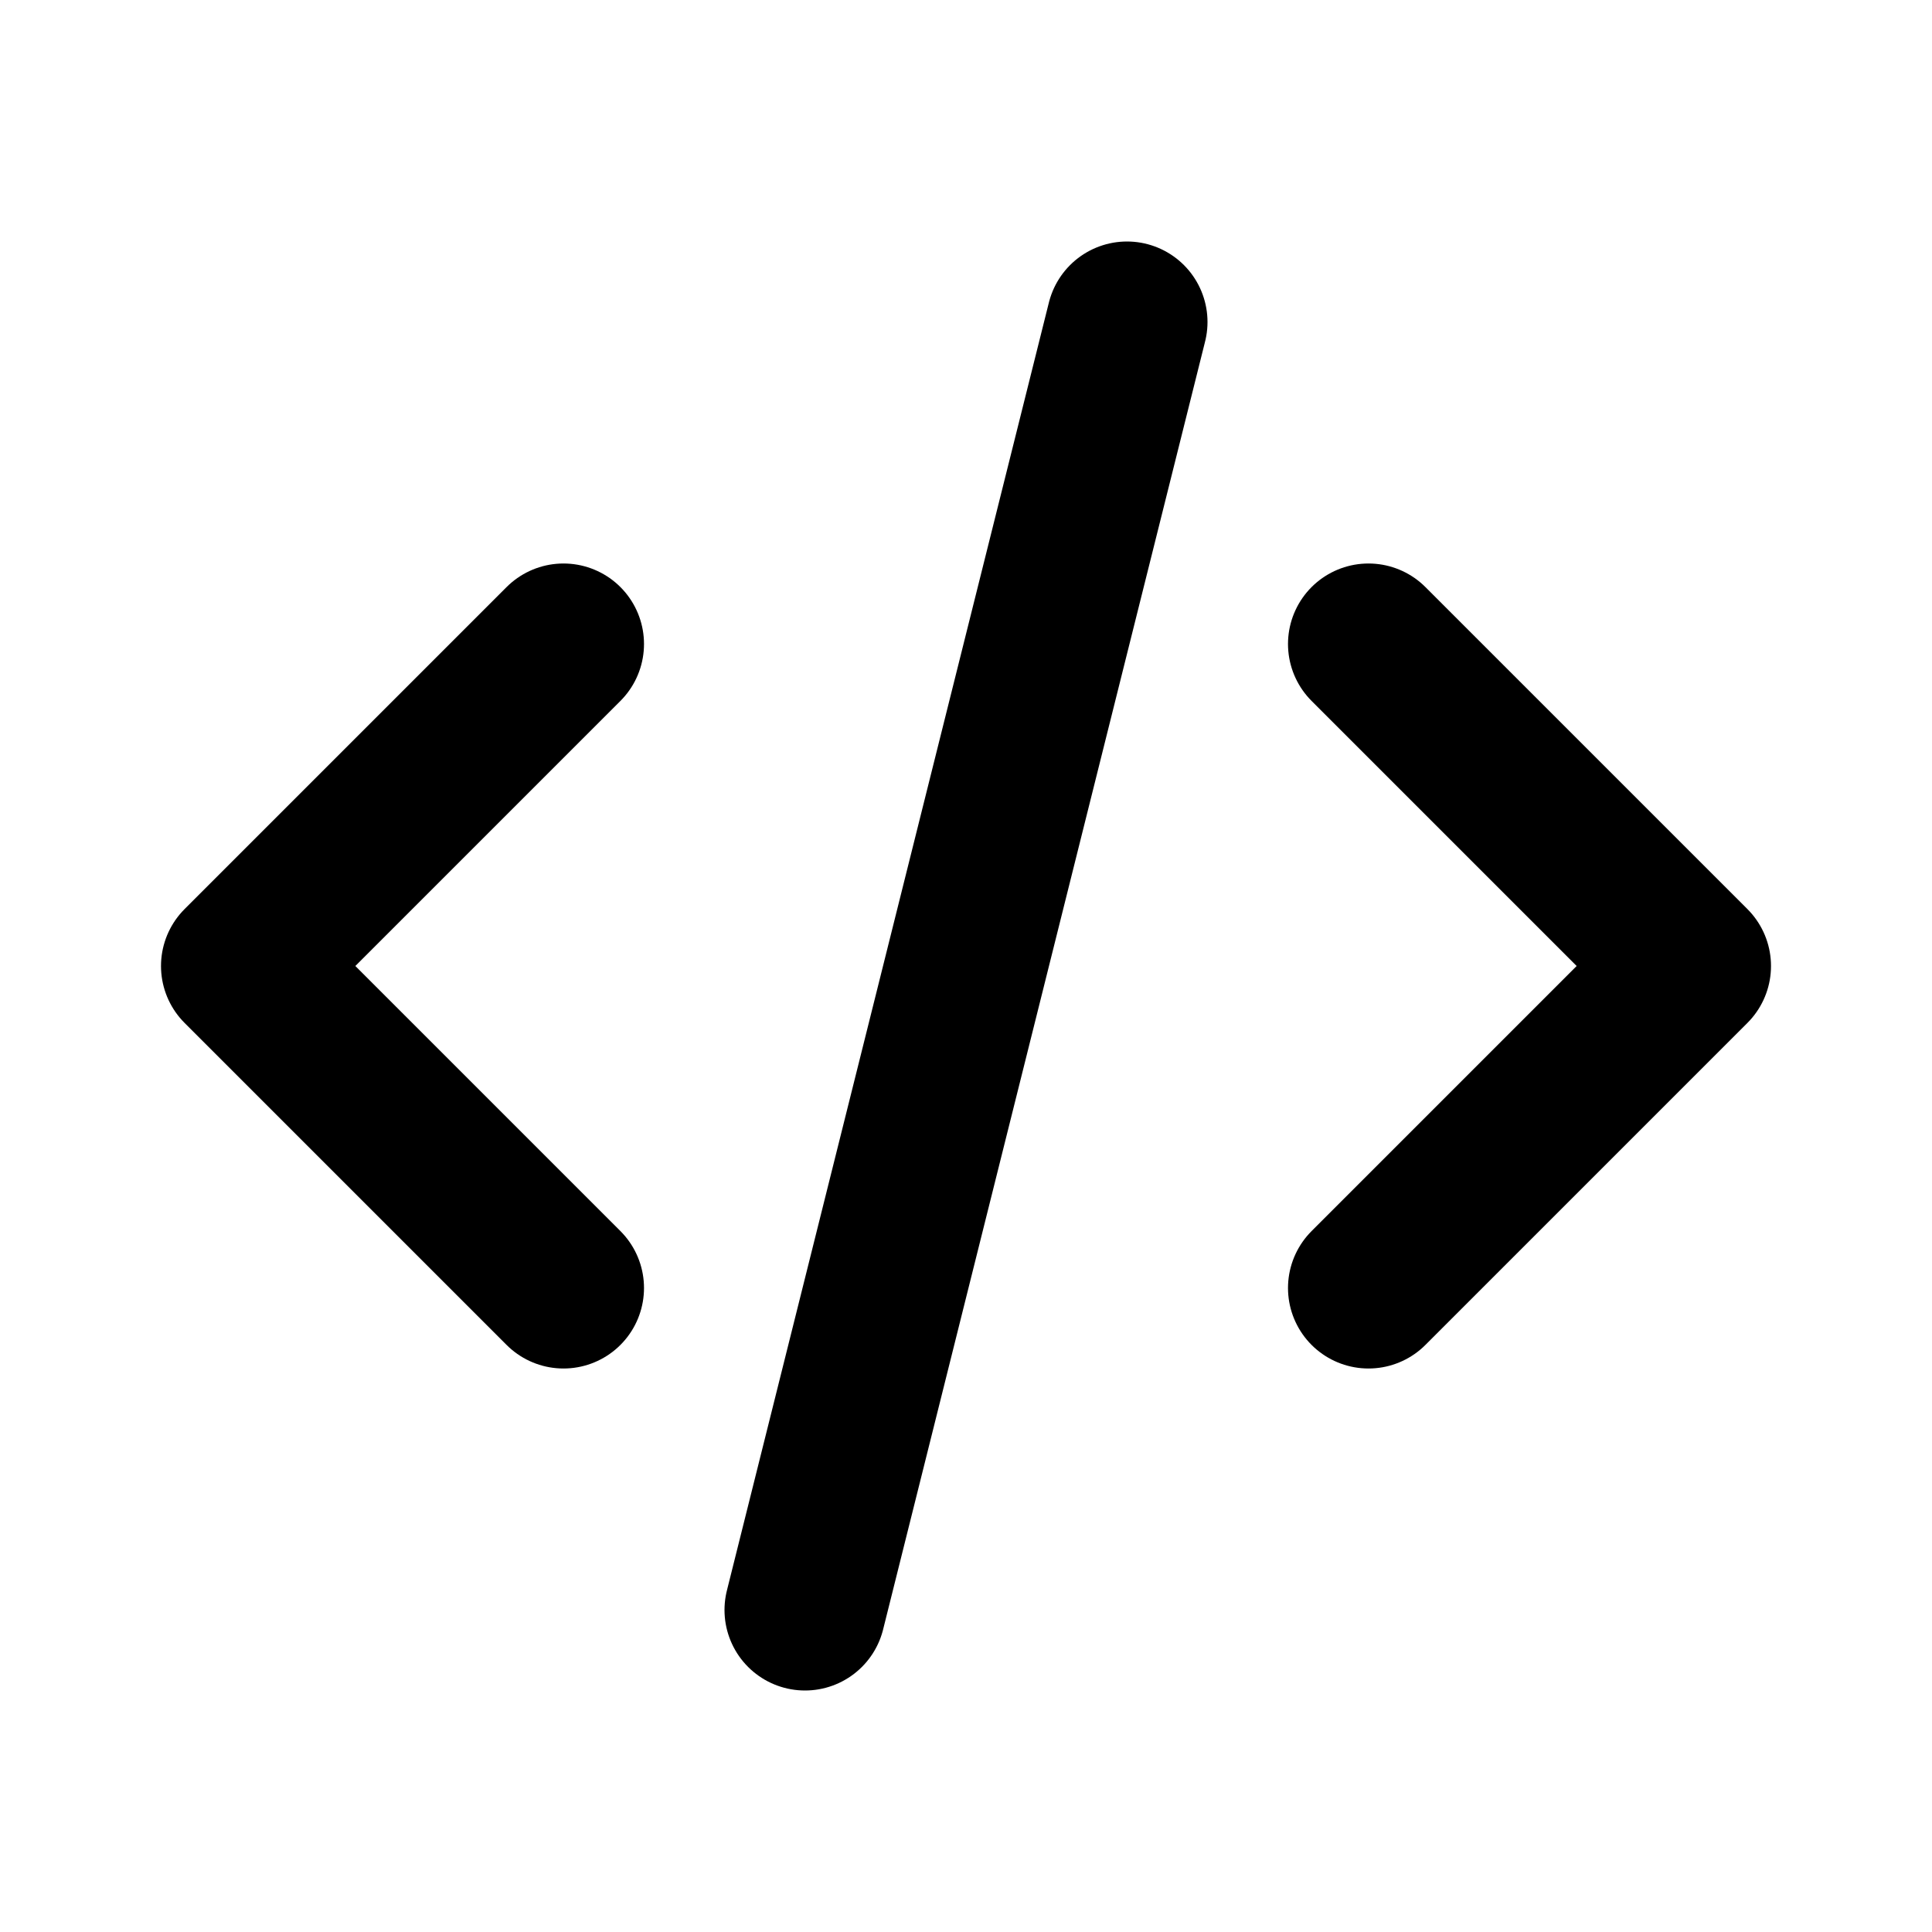
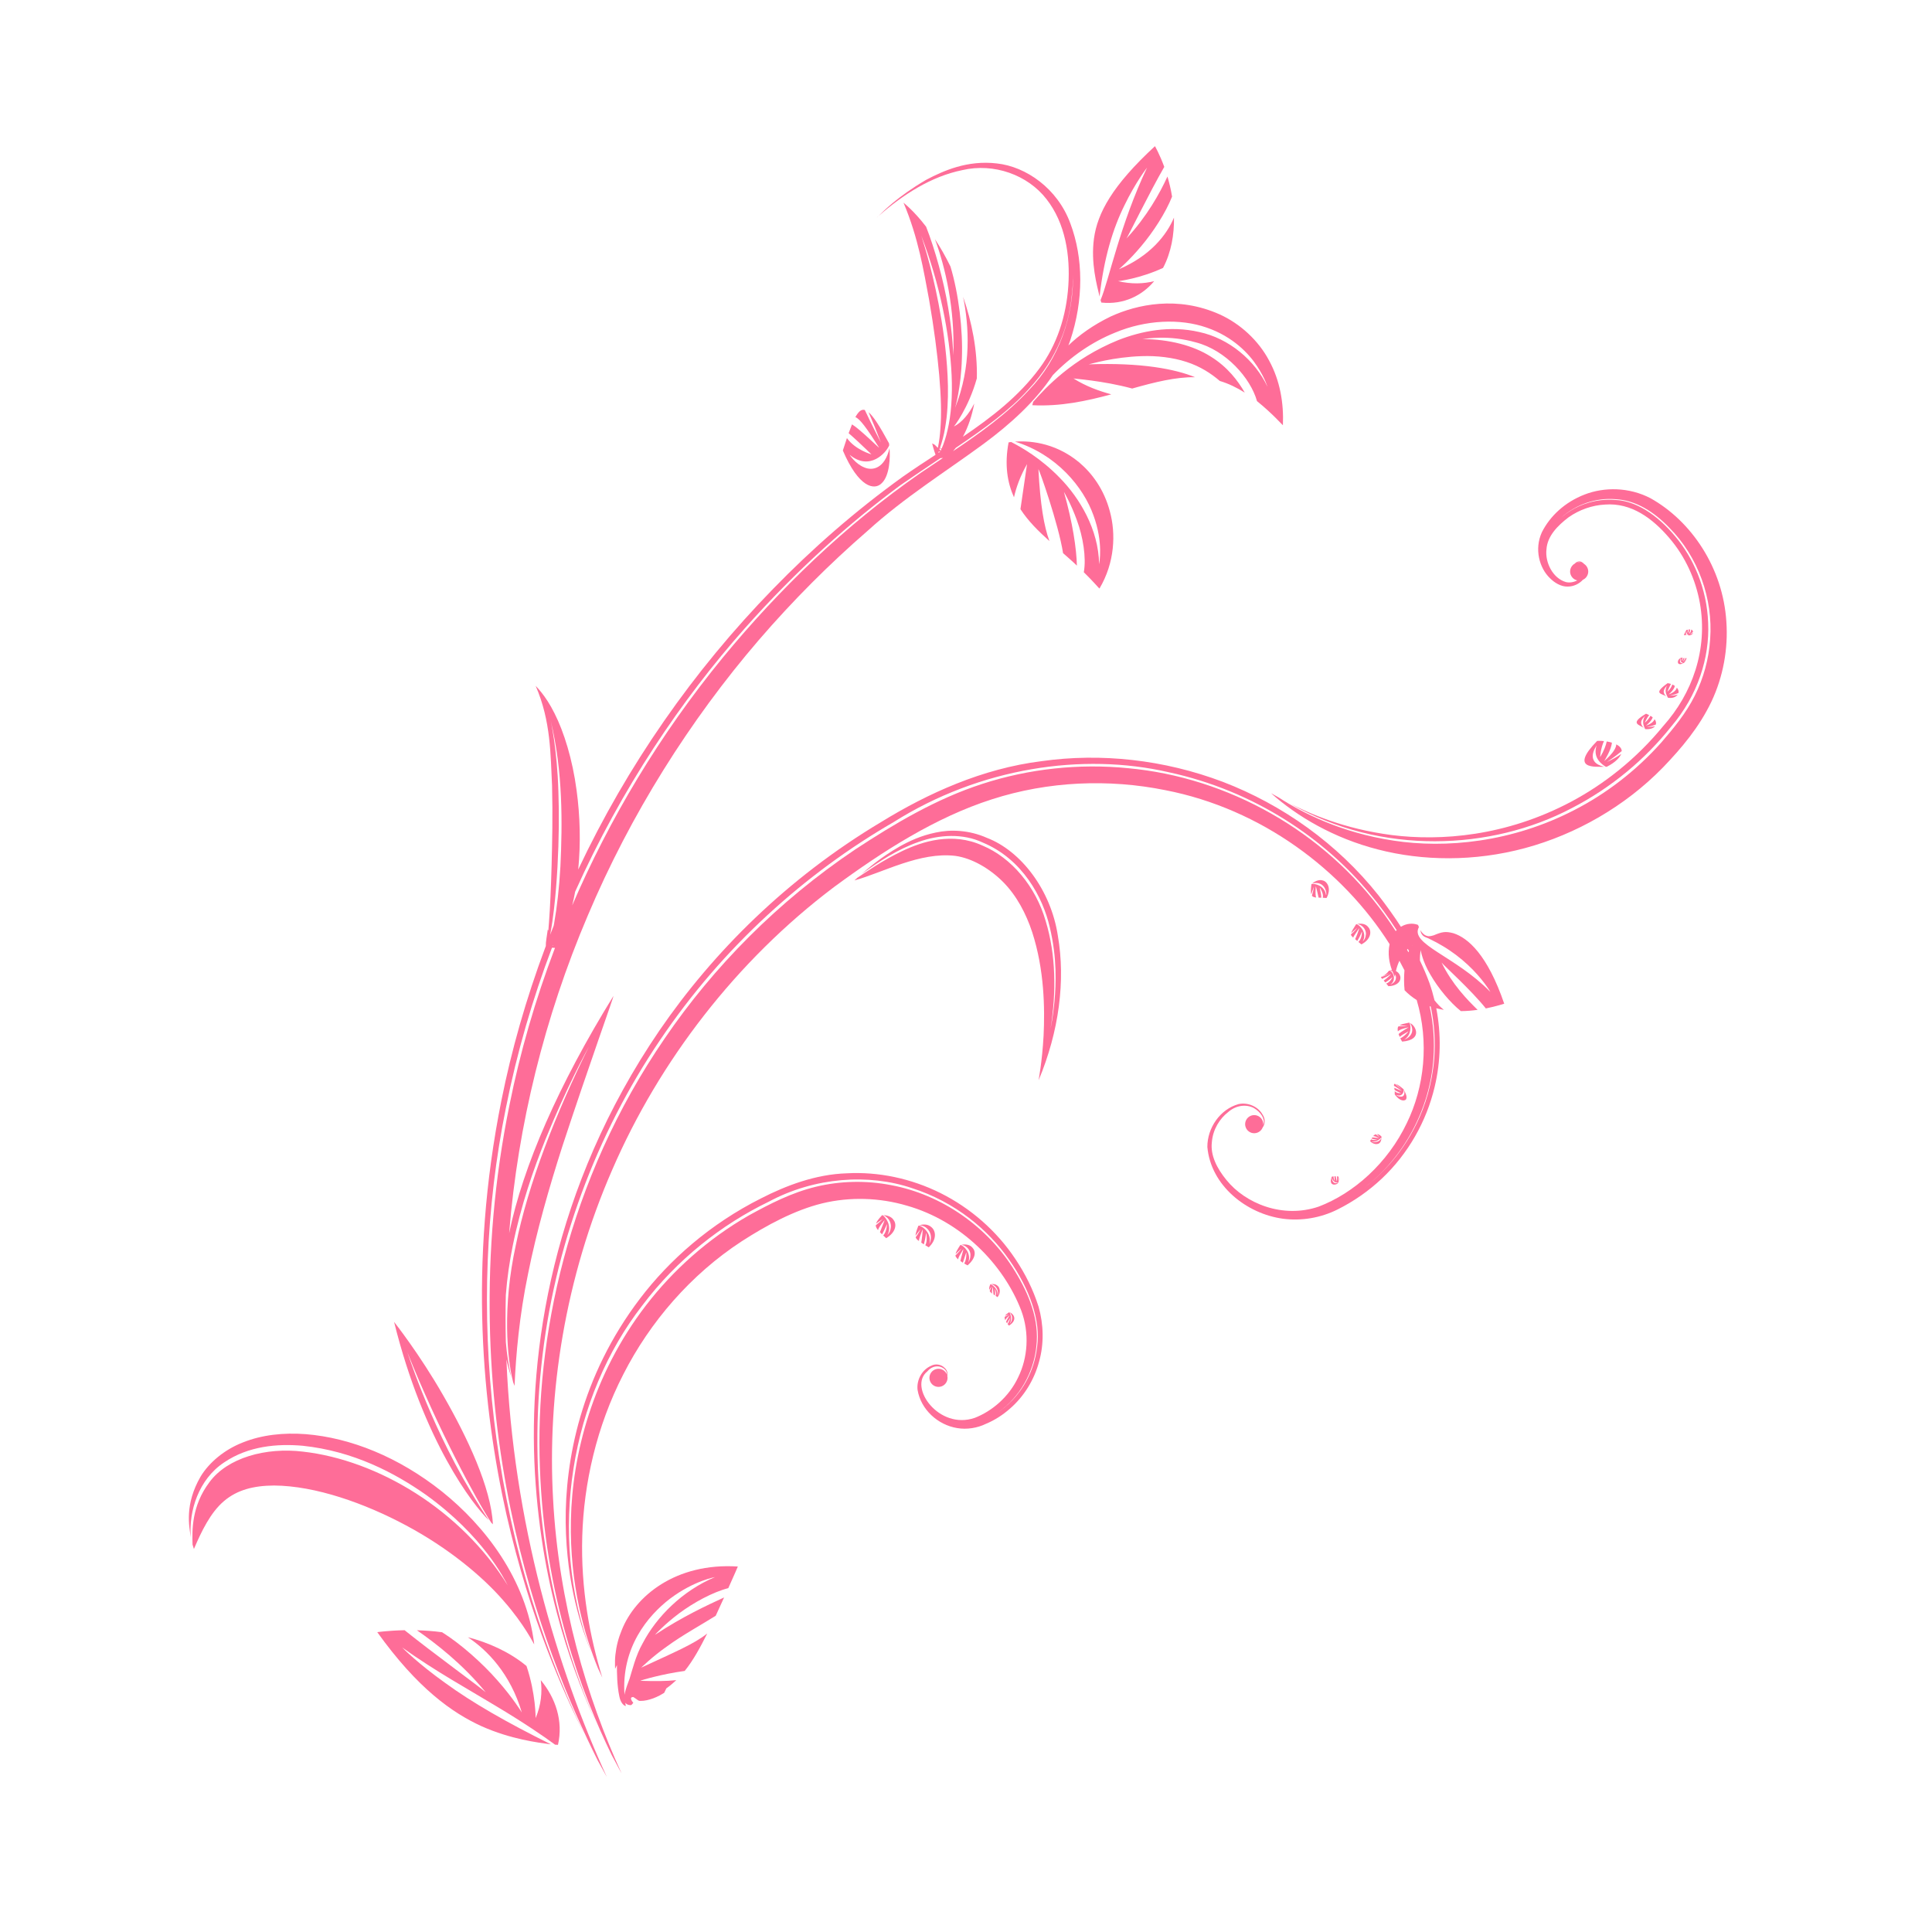
- <svg xmlns="http://www.w3.org/2000/svg" width="24" height="24" viewBox="0 0 24 24" stroke-width="2" stroke="currentColor" fill="none" stroke-linecap="round" stroke-linejoin="round">
-   <path stroke="none" d="M0 0h24v24H0z" fill="none" />
-   <path d="M7 8l-4 4l4 4" />
-   <path d="M17 8l4 4l-4 4" />
-   <path d="M14 4l-4 16" />
-   <style>
-         svg { color: #000; }
-         @media (prefers-color-scheme: dark) {
-             svg { color: #FFF; }
-         }
-     </style>
+ <svg xmlns="http://www.w3.org/2000/svg" version="1.1" width="128" height="128" viewBox="0 0 128 128">
+   <g transform="matrix(0.8046875,0,0,0.8046875,11.95722,9.389946)">
+     <svg viewBox="0 0 91 96" data-background-color="#ffffff" preserveAspectRatio="xMidYMid meet" height="135" width="128">
+       <g id="tight-bounds" transform="matrix(1,0,0,1,0.4795422,0.2595)">
+         <svg viewBox="0 0 90.041 95.481" height="95.481" width="90.041">
+           <g>
+             <svg viewBox="0 0 90.041 95.481" height="95.481" width="90.041">
+               <g>
+                 <svg viewBox="0 0 90.041 95.481" height="95.481" width="90.041">
+                   <g id="textblocktransform">
+                     <svg viewBox="0 0 90.041 95.481" height="95.481" width="90.041" id="textblock">
+                       <g>
+                         <svg viewBox="0 0 90.041 95.481" height="95.481" width="90.041">
+                           <g>
+                             <svg viewBox="0 0 90.041 95.481" height="95.481" width="90.041">
+                               <g>
+                                 <svg version="1.1" x="0" y="0" viewBox="17.536 12.155 591.463 627.198" enable-background="new 0 0 612 792" xml:space="preserve" height="95.481" width="90.041" class="icon-icon-0" data-fill-palette-color="accent" id="icon-0">
+                                   <path d="M335.518 440.317C328.184 429.22 317.975 420.464 306.622 414.795 295.253 409.135 282.704 406.53 270.644 407.185 258.533 407.547 247.086 411.962 237.589 416.829 218.055 426.649 202.394 440.462 191.067 455.342 168.188 485.43 162.225 517.768 162.458 541.518 162.772 565.687 168.679 582.301 172.301 591.56 155.125 545.747 164.694 493.006 191.936 458.003 205.273 440.273 222.523 426.843 240.501 418.137 258.282 408.575 279.099 407.288 295.604 412.874 312.339 418.207 325.051 429.005 332.967 440.358 340.9 451.602 345.207 463.82 343.771 473.893 342.609 483.906 337.865 490.607 334.359 494.343 331.906 496.883 329.972 498.291 328.99 498.963 337.094 493.218 342.426 483.811 343.465 473.889 344.735 463.498 340.527 453.451 335.34 444.992 324.867 427.689 306.983 415.352 287.637 411.739 277.994 409.87 268.047 410.093 258.718 412.349 249.319 414.627 240.952 418.952 232.941 423.36 216.998 432.483 203.628 444.609 193.37 457.944 172.686 484.811 164.953 515.602 164.473 540.494 163.933 565.664 169.88 585.237 174.821 597.423 175.964 599.896 176.554 601.142 176.554 601.143 171.792 585.652 168.223 567.038 168.833 546.736 169.44 526.507 174.278 504.649 184.625 484.507 194.856 464.371 210.585 446.114 230.12 433.36 239.803 427.104 250.507 421.357 261.088 418.754 271.858 416.146 283.211 416.552 293.601 419.604 314.6 425.546 330.844 442.171 337.662 459.952 340.889 468.608 340.18 478.134 336.488 485.632 332.925 493.221 326.39 498.67 319.795 501.236 305.952 506.039 294.14 489.343 301.497 483.423 304.367 479.998 308.273 481.614 308.966 483.718 309.095 484.097 309.141 484.423 309.13 484.705 308.989 484.295 308.77 483.905 308.466 483.558A3.486 3.486 0 1 0 309.235 485.066C309.516 484.045 309.074 482.727 308.153 481.981 306.889 480.666 304.646 480.29 302.992 481.222 299.529 482.674 297.348 486.652 297.789 490.471 299.043 498.002 305.513 503.94 313.018 505.171 316.737 505.81 320.809 505.147 324.081 503.536 327.441 502.141 330.542 500.142 333.261 497.748 338.761 493.008 342.686 486.539 344.524 479.619 346.483 472.701 346.259 465.292 344.335 458.496 342.186 451.752 339.229 445.899 335.518 440.317" fill="#fe6d98" data-fill-palette-color="accent" />
+                                   <path d="M282.74 39.063C282.545 39.234 282.346 39.402 282.153 39.575 282.179 39.614 282.373 39.429 282.74 39.063" fill="#fe6d98" data-fill-palette-color="accent" />
+                                   <path d="M141.473 485.336C140.467 480.944 139.815 476.524 139.45 472.119A388 388 0 0 1 139.439 453.973C139.929 447.394 140.893 440.995 142.12 434.937 145.284 419.376 150.084 405.655 154.621 394.293 162.934 373.864 170.146 360.806 171.434 358.372 158.627 384.205 148.04 411.216 143.276 434.85 138.076 458.584 139.889 478.319 142.26 487.537 142.604 488.472 142.79 488.939 142.791 488.939 143.331 476.926 144.646 461.923 148.001 445.776 151.215 429.647 156.156 412.474 161.216 396.7 171.553 365.212 181.078 339.003 180.85 338.95 159.714 373.151 146.031 404.482 140.721 430.196L140.76 429.714C144.063 388.891 154.293 347.148 170.914 308.161 187.4 269.108 210.247 232.937 236.676 202.162 249.919 186.792 264.008 172.725 278.53 160.133 292.831 147.153 308.422 137.494 323.138 126.688 333.4 119.117 343.049 110.383 349.789 100.234 356.697 93.072 364.926 87.432 373.715 83.885 385.566 78.909 398.803 78.373 408.957 81.924 419.236 85.446 425.389 92.157 428.416 96.84 431.539 101.622 432.316 104.674 432.353 104.661 427.58 94.497 417.539 86.066 406.135 83.637 394.793 80.998 383.765 83.312 374.996 86.733 357.248 93.95 346.975 105.127 342.254 110.484 342.011 111.332 341.914 111.786 341.914 111.786 352.815 112.329 362.765 110.171 372.291 107.603 367.584 106.304 362.58 104.556 357.74 101.482 357.66 101.596 368.971 102.274 380.328 105.368 389.049 102.903 397.072 100.917 404.5 101.013 396.957 97.903 383.854 95.318 363.601 96.067 364.33 95.946 373.109 93.246 384.072 92.912 389.76 92.712 395.945 93.398 401.228 95.141 406.562 96.853 410.791 99.667 414.023 102.454 417.422 103.463 420.697 105.09 423.635 106.94 421 102.39 417.051 97.078 410.408 92.993 403.883 88.872 394.602 86.389 384.268 86.351 385.574 86.222 394.479 84.647 404.822 87.621 416.361 90.598 425.848 101.333 428.336 110.212 434.549 115.239 438.242 119.577 438.299 119.482 438.66 110.94 437.189 102.27 432.984 94.602 428.908 86.909 421.924 80.466 414.045 76.886 397.82 69.594 382.193 73.014 372.039 77.674 365.133 81.026 359.857 84.902 355.799 88.795 356.025 88.218 356.242 87.638 356.445 87.054 361.738 71.27 361.56 55.211 356.572 41.92 351.633 28.38 339.445 20.001 328.304 18.801 316.972 17.466 307.763 21.588 301.068 25.119 290.065 31.554 284.458 37.346 282.74 39.06 292.18 30.779 303.035 23.789 315.017 21.365 327.146 18.534 340.134 23.19 347.363 32.513 354.699 41.863 356.527 54.302 355.775 65.797 355.007 77.485 351.394 88.583 344.677 97.612 336.72 108.376 326.239 116.454 315.226 123.913 317.287 120.091 318.757 115.704 319.582 111.136 317.56 115.177 314.847 118.402 311.77 119.972 311.729 120.047 317.336 113.047 320.586 101.456 320.857 90.653 318.648 79.71 315.309 70.103 317.568 81.281 318.598 96.842 312.212 112.835 312.227 112.867 314.539 104.888 314.832 93.801 315.271 82.758 313.596 68.887 310.444 58.432 308.528 54.509 306.487 50.969 304.46 47.908 308.462 58.608 312.2 74.793 311.542 92.656 311.534 92.663 311.323 84.583 309.573 74.334 307.894 64.078 304.483 51.793 301.075 43.138 296.282 36.843 292.324 33.904 292.379 33.882 298.14 47.514 300.129 60.092 302.219 71.179 304.151 82.279 305.378 91.983 306.122 100.253 306.831 108.518 307.024 115.392 306.579 120.793A55 55 0 0 1 305.675 127.833L305.601 128.182C305.158 127.747 304.74 127.34 304.353 126.968A26 26 0 0 0 303.398 126.462C303.632 127.449 303.909 128.444 304.228 129.447L304.699 130.854C300.419 133.644 296.152 136.439 292.011 139.355 273.611 152.618 257.155 167.074 242.265 182.389A397.8 397.8 0 0 0 167.279 290.356C168.288 280.234 167.993 269.639 166.652 259.866 165.09 248.016 161.779 237.39 158.16 230.276 154.6 223.074 150.815 219.72 150.904 219.703 156.842 233.301 156.615 246.505 157.218 258.053 157.513 269.668 157.267 279.951 157.047 288.774 156.8 297.597 156.472 304.967 156.035 310.734A188 188 0 0 1 155.785 313.838C155.646 313.566 155.572 313.429 155.572 313.428A67 67 0 0 1 155.088 316.689 41 41 0 0 0 154.862 318.46L154.831 319.409 154.825 319.768C154.758 319.946 154.689 320.123 154.623 320.301 154.476 320.297 154.408 320.296 154.62 320.308 147.121 340.312 141.582 360.044 137.78 378.98 124.933 442.703 130.545 497.606 139.673 538.387 149.029 579.428 161.871 607.159 169.632 622.997 132.623 545.494 124.069 457.917 139.45 382.116 143.75 360.479 149.808 339.874 157.185 320.433L158.347 320.487C150.687 340.658 144.871 360.908 140.877 380.76 128.971 438.864 132.37 493.006 141.24 536.131 150.176 579.47 164.356 612.121 174.786 633.003 177.1 637.215 178.287 639.353 178.287 639.353 159.348 598.098 142.21 541.595 139.66 478.772 140.273 481.554 140.925 483.762 141.473 485.336M357.493 57.513C357.511 57.773 357.514 58.033 357.527 58.293 357.498 57.78 357.477 57.51 357.493 57.513M312.52 128.157C323.645 120.637 333.358 113.614 340.432 105.706 352.114 93.357 355.86 80.052 356.911 71.227 357.486 66.777 357.611 63.373 357.603 61.059 357.87 77.551 352.177 94.057 340.683 105.88 332.157 115.151 321.894 122.448 311.441 129.467 311.811 129.045 312.17 128.608 312.52 128.157M307.492 124.649C308.219 121.947 308.625 119.194 308.961 116.491 309.545 111.052 309.594 105.7 309.34 100.549 308.844 90.248 307.404 80.786 305.875 72.79 302.805 56.786 299.14 46.613 299.221 46.587 306.326 65.023 310.146 84.266 310.89 100.303 311.234 108.318 310.705 115.544 309.324 121.351 308.713 124.077 307.918 126.487 307.031 128.534 306.816 128.401 306.611 128.277 306.414 128.159 306.84 127.006 307.16 125.812 307.492 124.649M306.221 128.68C306.274 128.55 306.319 128.416 306.367 128.285L306.93 128.77C306.903 128.83 306.877 128.894 306.848 128.954L306.711 129.266 306.332 128.895C306.285 128.847 306.24 128.804 306.193 128.758zM305.742 129.969L305.756 129.937 305.85 129.684 306.555 129.618 306.537 129.659 306.072 129.961C304.629 130.092 306.568 129.898 305.742 129.969M166.098 298.882C183.941 259.092 207.11 224.9 231.309 197.632 251.272 175.138 271.782 156.874 291.228 142.528 296.494 138.864 301.633 135.444 306.561 132.153 306.877 132.124 307.219 132.091 307.561 132.058 304.679 133.978 301.794 135.892 298.941 137.837 269.931 157.973 244.655 182.42 222.991 208.728 198.53 238.541 179.235 271.063 164.97 304.153A88 88 0 0 0 166.098 298.882M157.521 319.558L157.571 319.425 157.685 319.431 157.707 319.503 157.727 319.567zM158.038 310.913C157.971 311.291 157.902 311.659 157.833 312.026 157.373 313.174 156.919 314.322 156.472 315.469 156.533 315.166 156.595 314.863 156.652 314.559 157.192 311.683 157.572 308.797 157.916 305.952 158.593 300.256 159.009 294.676 159.305 289.318 159.893 278.601 159.954 268.757 159.657 260.419 159.169 243.726 156.682 233.106 156.695 233.106 161.424 252.61 161.211 272.704 160.431 289.176 159.962 297.432 159.125 304.831 158.038 310.913" fill="#fe6d98" data-fill-palette-color="accent" />
+                                   <path d="M608.854 195.09C607.549 174.298 595.387 156.341 579.686 147.564 571.357 143.216 561.84 143.226 554.332 146.128 546.732 149.083 541.068 154.366 537.9 160.624 534.885 167.252 537.014 174.415 540.908 178.21 542.758 180.107 545.295 181.596 547.801 181.535 550.27 181.53 552.342 180.361 553.652 178.949 553.662 178.94 553.668 178.93 553.676 178.921A3.486 3.486 0 0 0 554.861 173.454 3.5 3.5 0 0 0 554.139 172.831C553.512 172.11 552.678 171.71 551.859 171.905 551.301 172.032 550.88 172.325 550.613 172.666A3.5 3.5 0 0 0 549.941 173.123 3.487 3.487 0 0 0 549.609 178.042C550.127 178.634 550.799 179.005 551.512 179.155 550.15 179.874 548.559 180.134 547.131 179.801 542.033 178.322 539.061 172.154 539.662 167.22 540.002 162.041 544.029 158.054 548.127 154.918 552.355 151.933 557.293 150.251 562.203 149.991 572.326 149.22 580.494 155.36 586.834 162.767 593.137 170.088 597.029 178.908 598.643 187.771 601.881 205.867 595.602 222.799 584.687 235.031 574.209 247.859 561.842 257.505 549.291 264.201 523.978 277.682 498.895 279.433 480.291 277.118 461.471 274.692 448.56 268.762 441.297 265.112 476.029 284.943 518.416 283.052 549.256 266.814 564.816 258.813 577.824 247.73 587.629 235.378 597.857 223.393 602.453 208.882 601.846 195.503 601.367 182.119 596.092 170.399 589.133 162.181 582.18 153.805 573.908 148.527 566.164 148.225 558.512 147.615 552.607 150.113 549.154 152.231 547.422 153.3 546.197 154.252 545.387 154.944 551.066 149.92 558.73 147.3 566.162 147.92 574.303 148.333 581.246 153.053 586.812 158.795 598.156 170.172 603.73 186.364 602.619 201.694A57.1 57.1 0 0 1 596.699 223.514C593.369 230.186 588.558 236.051 583.744 241.597 573.935 252.573 562.433 261.293 550.404 267.462 526.265 279.963 500.816 282.31 480.818 279.234 460.629 276.176 445.738 268.525 436.687 262.655 434.742 261.557 433.736 261.004 433.736 261.004 443.701 269.892 457.756 278.275 474.9 282.655 491.971 287.082 511.939 287.384 531.449 282.103 550.916 276.854 569.803 266.124 584.422 251.142 591.668 243.61 598.36 235.684 603.084 225.829 607.673 216.127 609.565 205.368 608.854 195.09M551.188 172.423C551.704 172.163 552.37 172.106 552.862 172.32A3.5 3.5 0 0 0 551.188 172.423M544.149 156.085C544.208 156.026 544.269 155.972 544.331 155.914 544.212 156.03 544.153 156.091 544.149 156.085" fill="#fe6d98" data-fill-palette-color="accent" />
+                                   <path d="M367.739 182.297C373.704 172.276 374.066 161.087 371.755 152.651 369.484 144.03 364.788 137.873 359.97 133.792 350.124 125.601 339.702 125.476 335.249 125.786 351.228 130.705 361.575 143.273 365.432 154.124 369.328 164.694 367.665 172.478 367.614 172.933 367.403 159.461 360.016 147.414 352.612 139.842 345.116 132.069 337.552 127.878 333.784 125.929 333.145 126.009 332.798 126.077 332.798 126.077 331.159 134.748 332.349 141.577 334.87 147.2 335.725 143.396 337.268 139.068 339.891 134.423 339.868 134.397 338.69 142.866 337.358 151.762 340.419 156.486 344.427 160.365 348.509 164.032 346.407 158.368 344.993 150.066 344.266 136.392 344.542 136.377 351.991 157.449 353.745 168.669 355.599 170.318 357.47 171.918 359.065 173.475 358.917 166.979 357.462 157.068 354.079 145.105 354.077 145.083 356.8 149.709 359.067 156.028 361.399 162.324 362.747 170.38 361.727 176.019 365.37 179.571 367.659 182.331 367.739 182.297" fill="#fe6d98" data-fill-palette-color="accent" />
+                                   <path d="M377.37 34.885C381.579 26.16 386.016 20.418 386.05 20.423 375.651 42.273 371.405 63.662 368.171 71.361 368.352 71.968 368.468 72.304 368.468 72.304 377.114 73.237 384.223 69.543 388.79 64.071 384.734 65.103 380.13 65.285 374.893 64.077 374.893 64.097 383.231 63.14 392.202 58.979 395.364 53.003 396.513 46.084 396.403 39.629 393.671 46.16 387.431 54.286 375.202 59.503 375.216 59.514 379.241 56.079 383.784 50.643 388.347 45.255 393.204 37.815 395.667 31.557 395.229 28.769 394.575 26.161 393.892 23.831 390.98 30.248 385.929 39.306 378.134 47.658 378.937 46.506 386.917 30.091 392.671 20.128 390.849 15.151 389.071 12.158 389.093 12.155 372.599 27.386 366.984 37.932 365.636 47.653 364.355 57.078 366.769 65.645 367.786 69.982 369.491 54.99 372.954 43.792 377.37 34.885" fill="#fe6d98" data-fill-palette-color="accent" />
+                                   <path d="M503.89 314.858C500.765 314.019 499.411 314.351 496.286 315.666 495.296 315.94 494.923 316.004 494.499 316.004 494.581 316.03 493.903 316.01 493.376 315.773 492.29 315.348 491.608 314.404 491.134 313.608 491.653 316.497 493.36 316.254 494.757 317.08A61 61 0 0 1 499.761 319.765C503.278 321.847 506.636 324.42 509.403 327 514.97 332.139 518.138 337.432 518.103 337.45 504.478 323.496 486.995 319.124 490.605 312.495 490.382 311.972 490.265 311.651 490.265 311.652 488.228 310.851 485.769 311.096 483.677 312.367 480.995 308.216 478.107 304.227 475.089 300.323 459.146 280.241 437.978 265.383 415.292 256.671 392.536 248.045 368.267 245.465 345.509 248.675 322.644 251.511 301.648 261.113 283.855 272.045 247.493 293.756 219.029 322.334 198.531 352.244 157.246 412.751 147.969 476.016 150.632 522.462 153.389 569.646 166.603 601.719 174.601 619.577 155.221 575.799 148.163 527.346 153.086 481.376 157.87 435.33 174.405 391.923 198.675 356.062 222.896 320.067 254.689 291.723 288.504 272.165 321.812 251.128 361.34 245.311 394.366 252.934 427.704 260.123 454.423 278.693 471.651 299.529A137 137 0 0 1 482.042 313.656 10 10 0 0 0 481.688 314.045 178 178 0 0 0 477.446 307.831C454.3 275.602 417.05 254.892 378.829 251.392 359.745 249.491 340.495 251.635 322.704 257.414 304.824 263.21 288.935 272.731 273.92 282.56 243.993 302.637 219.235 327.905 200.614 355.204 162.942 410.053 150.651 471.267 152.54 520.274 154.288 569.833 168.777 607.556 180.128 630.867 182.634 635.611 183.974 637.988 183.964 637.992 170.691 608.996 159.747 572.822 157.602 532.308 155.358 491.933 162.162 447.44 180.413 405.704 198.497 363.993 228.074 325.432 265.645 297.106 284.453 283.254 304.773 270.271 326.362 263.36 348.079 256.345 371.36 255.448 393.046 259.827 430.097 267.02 461.292 290.562 479.335 319.056 478.552 322.75 479.183 326.194 480.241 329.03 479.942 329.026 479.683 329.067 479.507 329.151 479.86 329.229 480.157 329.346 480.417 329.491 480.724 330.261 481.056 330.985 481.399 331.649 481.429 331.327 481.472 331.002 481.524 330.674 481.962 331.631 481.778 332.743 481.372 333.237 480.706 334.31 479.601 334.592 479.612 334.599 482.319 332.838 480.415 329.165 479.235 329.237A3 3 0 0 0 479.052 329.312C477.87 330.921 476.812 331.247 476.364 331.468A17 17 0 0 0 479.265 330.301C479.296 330.299 477.79 331.349 476.097 331.614 475.915 331.797 476.169 332.034 476.526 332.466 476.817 332.041 477.853 331.954 479.812 330.549 479.907 330.755 477.915 332.512 477.06 333.063L477.692 333.79C478.267 333.389 479.224 332.874 480.396 331.757 480.466 331.799 479.511 333.778 478.032 334.196L478.874 335.223C482.913 335.067 484.019 332.685 483.286 331.017 482.985 330.236 482.394 329.716 481.759 329.405A18.5 18.5 0 0 1 483.113 325.446C483.783 326.663 484.424 327.887 485.047 329.118A41.7 41.7 0 0 0 485.094 336.787 24.3 24.3 0 0 0 489.752 340.543C494.584 356.762 492.705 374.033 485.965 387.843 478.608 403.298 465.529 414.881 452.059 419.996 438.164 424.725 423.832 418.746 416.594 409.779 412.875 405.249 410.367 400.212 410.973 395.214 411.361 390.287 414.002 386.148 417.215 383.663 420.387 380.87 424.324 380.6 427.123 382.084 429.764 383.627 431.502 386.258 430.834 388.308A4 4 0 0 1 430.734 388.604 3.487 3.487 0 1 0 429.557 390.914C429.99 390.538 430.303 390.076 430.5 389.578 431.549 388.196 431.541 386.125 430.529 384.689 428.799 381.508 424.815 379.786 421.229 380.572 414.135 382.55 409.209 389.739 409.244 397.065 410.57 411.964 424.356 422.79 438.348 424.658 445.477 425.594 452.85 424.316 459.26 421.125A71.4 71.4 0 0 0 476.324 409.238C486.432 399.722 493.512 387.25 496.654 373.966 499.045 364.016 499.211 353.623 497.281 343.709 498.256 343.96 499.229 344.162 500.197 344.323A21.8 21.8 0 0 1 496.606 340.648 70 70 0 0 0 494.643 333.945 99 99 0 0 0 491.002 325.382 20 20 0 0 1 491.301 321.319C491.244 321.253 491.938 325.667 495.03 330.792 497.974 335.912 502.624 341.531 506.743 344.81A49 49 0 0 0 513.181 344.32C509.263 340.514 503.364 334.451 499.321 326.132 500.378 327.477 510.694 336.715 516.342 343.782 520.623 342.914 523.4 341.946 523.414 341.962 516.974 323.105 509.456 316.646 503.89 314.858M486.581 322.184C486.399 321.852 486.214 321.524 486.028 321.195 486.132 321.088 486.235 320.982 486.341 320.877 486.489 321.148 486.642 321.418 486.788 321.69 486.72 321.844 486.649 322.011 486.581 322.184M487.976 319.526C487.97 319.512 487.962 319.499 487.955 319.485 487.992 319.458 488.027 319.427 488.064 319.401zM494.716 342.917C494.862 342.969 495.005 343.021 495.153 343.07A70.7 70.7 0 0 1 496.489 363.209C494.819 382.721 485.999 396.096 479.38 403.623 474.968 408.531 471.407 411.406 469.458 412.858 484.831 401.101 494.769 382.578 496.183 363.235A70 70 0 0 0 494.716 342.917" fill="#fe6d98" data-fill-palette-color="accent" />
+                                   <path d="M184.035 582.823A33.8 33.8 0 0 0 181.586 592.301C181.397 593.786 181.411 595.292 181.427 596.657L181.464 597.674 181.467 597.737 181.468 597.768V597.784C182.892 594.82 181.864 596.971 182.18 596.313L182.178 596.419 182.174 596.635 182.171 597.066 182.179 598.762C182.217 601.005 182.337 603.151 182.583 605.217 182.715 606.228 182.852 607.28 183.11 608.421 183.267 609.288 183.944 611.618 185.574 612.098 185.503 611.662 185.448 611.236 185.39 610.806 186.085 611.763 187.452 611.827 187.767 611.643 188.283 611.122 188.447 610.82 188.453 610.822 187.845 610.117 186.85 608.607 188.453 608.6 190.099 609.579 190.338 610.173 191.235 610.096 192.807 610.126 194.515 609.696 196.161 609.096A21 21 0 0 0 198.609 607.999L199.801 607.32 200.094 607.138 200.24 607.045 200.313 607 200.35 606.978 200.354 606.975C199.624 608.499 201.354 604.894 201.177 605.264L201.184 605.258 201.199 605.247 201.668 604.915C202.893 604.023 203.935 603.091 204.994 602.12 201.08 602.525 196.934 602.549 191.152 602.365 191.535 602.12 199.487 599.762 208.236 598.569 211.567 594.465 214.25 589.429 216.898 584.173 211.708 588.316 204.118 591.422 191.485 597.315 191.514 597.336 195.629 593.17 201.506 589.071 207.29 584.839 214.773 580.736 220.158 577.358 221.29 574.902 222.382 572.517 223.383 570.31 216.936 573.288 207.512 577.615 196.803 584.682 196.773 584.671 200.552 580.557 206.113 576.408 211.685 572.25 219.081 568.244 224.998 566.728 227.213 561.823 228.688 558.427 228.667 558.415 204.697 556.873 189.169 569.885 184.035 582.823M192.094 587.902C189.357 592.619 187.959 598.691 187.062 601.457 186.34 603.365 185.689 605.134 185.25 606.876 185.193 607.162 185.129 607.438 185.073 607.722 183.831 589.563 194.008 577.384 202.51 570.845 211.936 563.742 219.948 562.506 219.903 562.471 207.343 567.731 197.381 577.763 192.094 587.902" fill="#fe6d98" data-fill-palette-color="accent" />
+                                   <path d="M150.895 616.709C150.895 616.734 151.011 607.442 147.391 596.67 140.782 591.188 132.62 587.629 124.806 585.599 132.278 590.517 141.182 599.629 145.589 614.544 145.593 614.546 142.148 608.893 136.252 602.255 130.426 595.583 122.083 588.161 114.922 583.69 111.468 583.213 108.197 583.022 105.241 582.931 112.43 587.913 122.744 595.821 131.725 606.805 129.574 604.823 111.232 591.546 100.506 582.909 94.097 583.039 89.995 583.671 89.993 583.655 105.497 605.284 118.799 614.665 130.131 619.843 141.372 624.856 151.763 626.13 156.774 626.794 139.81 618.4 126.452 610.723 116.126 603.188 105.912 595.92 99.55 589.596 99.587 589.551 112.283 598.663 125.146 605.688 135.596 612.039 146.069 618.279 154.29 623.888 158.389 626.935 159.1 626.986 159.493 626.992 159.493 626.992 161.569 617.888 158.612 609.023 152.882 602.117 153.48 606.749 153.028 611.639 150.895 616.709" fill="#fe6d98" data-fill-palette-color="accent" />
+                                   <path d="M284.048 141.731C287.127 138.801 287.307 131.576 286.996 128.301 285.174 136.166 280.446 137.126 277.212 135.666 273.862 134.328 271.645 130.832 271.653 130.841 279.504 137.307 285.826 129.902 286.899 127.192A23 23 0 0 0 286.806 126.412C283.141 119.637 280.717 115.977 278.955 114.481A236 236 0 0 1 283.674 126.096C283.656 126.075 280.47 119.956 277.498 113.618 276.036 113.196 274.957 114.472 273.88 116.34 275.632 117.131 278.006 120.227 283.021 128.134 282.871 128.221 275.694 121.053 272.578 119.153L271.283 122.544C273.168 124.16 276.03 126.786 280.038 130.657 280.037 130.707 273.839 128.949 270.62 124.426A155 155 0 0 0 269.057 129.2C275.098 143.387 281.183 144.731 284.048 141.731" fill="#fe6d98" data-fill-palette-color="accent" />
+                                   <path d="M138.503 571.519C146.79 580.918 150.264 588.435 150.363 588.347 147.307 563.257 131.328 542.755 114.946 529.624 98.207 516.28 79.716 508.902 62.525 507.509 53.942 506.853 45.568 507.779 38.31 510.692 31.039 513.526 25.235 518.552 22.056 523.807 15.784 534.658 17.671 543.028 18.285 547.208 17.44 536.979 21.344 524.884 31.025 518.424 40.475 511.986 51.671 511.137 61.287 511.968 80.865 514.017 96.718 522.418 108.644 530.779 130.763 546.667 138.922 563.332 140.178 565.68 122.216 536.58 90.15 517.483 61.431 514.228 47.134 512.493 32.378 516.562 25.442 525.989 18.513 535.195 18.802 544.558 18.95 549.951 19.283 551.103 19.478 551.676 19.478 551.677 22.369 544.91 25.841 537.676 30.981 533.305 36.032 528.968 42.37 527.308 50.295 527.262 66.204 527.355 85.228 534.104 101.068 542.601 117.098 551.15 130.331 562.074 138.503 571.519" fill="#fe6d98" data-fill-palette-color="accent" />
+                                   <path d="M324.405 278.153C317.607 275.139 310.48 274.884 304.838 276.123 299.119 277.29 294.573 279.443 290.844 281.528 283.427 285.807 278.949 289.814 276.25 292.082 283.088 287.184 290.19 282.544 298.169 279.744 306.007 276.91 315.282 276.384 322.883 279.99 338.174 286.368 346.002 301.058 348.643 312.578 351.483 324.44 351.039 334.379 350.449 341.106 349.856 347.255 349.065 350.864 348.953 351.466 351.145 337.667 351.057 323.243 347.056 310.141 343.283 296.989 333.924 285.776 322.734 281.133 311.187 275.85 299.639 279.574 291.995 283.199 284.064 286.993 278.413 291.045 274.572 293.568 273.86 294.21 273.504 294.548 273.504 294.548 284.476 291.536 298.645 283.47 312.356 285.112 318.815 286.015 325.626 290.046 330.733 295.192 335.907 300.43 339.538 307.332 341.891 314.488 346.565 328.938 346.759 343.749 346.259 354.236 345.671 364.811 344.28 371.406 344.341 371.406 352.21 352.604 354.745 333.073 351.731 315.725 349.077 298.364 337.693 283.226 324.405 278.153" fill="#fe6d98" data-fill-palette-color="accent" />
+                                   <path d="M132.927 540.626C113.352 511.642 103.526 481.587 101.535 475.951 113.255 505.35 128.11 532.823 133.848 541.57 134.249 541.968 134.464 542.167 134.464 542.167 133.768 528.069 124.627 508.712 115.365 492.615 106.149 476.515 96.444 464.323 96.463 464.339 107.82 510.143 126.797 534.847 132.927 540.626" fill="#fe6d98" data-fill-palette-color="accent" />
+                                   <path d="M559.146 240.895C548.348 251.956 558.379 250.775 561.912 250.845 554.293 249.121 558.697 243.154 558.945 242.629 557.341 247.515 561.066 249.967 562.478 250.834 562.734 250.83 562.881 250.826 562.881 250.826 566.307 249.081 567.869 247.218 568.414 245.904 567.049 246.867 565.256 247.909 562.908 249.011 562.908 249.011 565.867 247.1 568.613 244.802 568.568 243.678 567.695 242.828 566.506 242.219 566.492 243.496 565.42 245.569 561.84 248.663 561.859 248.682 564.719 244.095 564.816 241.557A16 16 0 0 0 562.836 241.102C562.551 242.567 561.797 244.647 560.299 247.129 560.295 247.111 560.506 243.695 561.773 240.962 560.241 240.782 559.146 240.899 559.146 240.895" fill="#fe6d98" data-fill-palette-color="accent" />
+                                   <path d="M577.94 230.432C571.124 234.481 575.843 234.617 577.317 236.112 574.397 233.531 577.524 231.541 577.565 231.285 576.114 233.655 577.22 235.303 577.565 236.262 577.677 236.329 577.743 236.366 577.743 236.366 579.638 236.475 580.806 235.964 581.415 235.226 580.562 235.446 579.509 235.544 578.21 235.472 578.192 235.483 580.038 235.295 581.731 234.601 581.946 233.867 581.71 233.094 581.216 232.532 581.04 233.2 580.13 234.332 577.903 235.008 578.241 234.814 580.151 233.133 580.522 231.823 580.247 231.588 579.938 231.412 579.649 231.239 579.278 231.893 578.632 232.978 577.456 233.913 577.493 233.948 578.151 232.142 579.163 230.975 578.479 230.623 577.94 230.432 577.94 230.432" fill="#fe6d98" data-fill-palette-color="accent" />
+                                   <path d="M586.231 218.7C580.288 222.997 584.147 222.574 585.841 223.829 583.491 221.897 585.657 220.133 585.987 219.656 584.851 221.898 586.009 223.333 586.3 224.177L586.466 224.297C588.362 224.638 589.638 223.789 590.128 223.098 589.315 223.334 588.265 223.501 586.964 223.46 586.97 223.463 588.735 223.252 590.438 222.433 590.614 221.714 590.311 220.984 589.794 220.411 589.638 221.148 588.856 222.267 586.614 223.026 586.929 222.836 588.806 221.161 589.026 219.736A6 6 0 0 0 588.071 219.195C587.833 219.984 587.235 221.06 586.126 222.013 586.147 222.012 586.772 220.388 587.548 218.985 586.784 218.723 586.231 218.703 586.231 218.7" fill="#fe6d98" data-fill-palette-color="accent" />
+                                   <path d="M454.874 300.17C454.382 296.37 450.343 295.708 449.392 295.908A3 3 0 0 0 449.251 296.052C449.015 298.052 448.981 299.232 449.21 299.885 449.458 299.107 449.784 298.128 450.255 296.917A31 31 0 0 1 449.454 300.435C449.796 300.919 450.423 301.024 451.067 301.13 450.837 300.467 450.778 299.373 450.942 296.779 451.019 296.793 451.749 299.932 452.026 301.173 452.422 301.169 452.726 301.176 453.058 301.186 453.065 300.394 452.847 299.061 452.462 297.317 452.466 297.26 454.087 299.551 453.618 301.206 454.417 301.243 455.083 301.315 455.081 301.312 457.124 297.514 455.243 294.911 453.669 294.578 452.005 294.002 450.192 295.158 449.604 295.71 454.987 294.421 455.29 300.427 454.874 300.17" fill="#fe6d98" data-fill-palette-color="accent" />
+                                   <path d="M464.46 315.294C464.481 315.748 464.864 316.078 465.327 316.546 465.515 315.861 466.21 315.15 467.614 312.921 467.753 313.026 466.626 316.03 466.089 317.119L466.888 317.833C467.368 317.056 468.009 315.983 468.661 314.229 468.771 314.225 468.681 317.01 467.339 318.213 467.979 318.743 468.487 319.15 468.487 319.147 472.216 317.219 472.56 314.002 471.112 312.501 469.89 310.865 467.649 311.14 466.888 311.32 469.45 311.732 470.558 314.192 470.153 315.679 470.022 317.124 469.071 317.914 468.968 318.034 470.942 314.616 467.604 311.495 466.61 311.393 466.487 311.43 466.419 311.456 466.419 311.456 465.315 313.157 464.716 314.153 464.583 314.781 465.194 314.241 465.94 313.552 466.927 312.71 466.907 312.708 465.913 314.15 464.46 315.294" fill="#fe6d98" data-fill-palette-color="accent" />
+                                   <path d="M482.509 352.619C483.073 351.975 484.134 351.599 486.638 351.026 486.632 351.112 483.897 352.571 482.786 353.627 482.917 353.99 483.046 354.38 483.196 354.717 483.927 354.118 485.067 353.456 486.593 352.589 486.624 352.639 485.054 354.538 483.448 355.272 483.817 356.027 484.157 356.533 484.155 356.533 492.604 355.84 489.011 349.993 487.247 349.47 489.966 354.148 484.843 355.885 485.007 355.754 487.872 353.904 487.53 350.271 486.995 349.332A4 4 0 0 0 486.813 349.245C484.829 349.643 483.716 349.893 483.153 350.264 483.991 350.278 484.995 350.337 486.296 350.428 486.284 350.449 484.558 350.612 482.704 350.683 482.358 351.162 482.396 351.823 482.509 352.619" fill="#fe6d98" data-fill-palette-color="accent" />
+                                   <path d="M481.034 373.582C481.364 373.703 482.183 374.187 484.077 375.527 484.06 375.548 481.751 374.608 481.118 374.29 481.146 374.59 481.224 374.815 481.253 375.103 481.647 375.468 482.489 375.806 483.735 376.348 483.78 376.33 482.163 376.583 481.298 375.571 481.343 376.242 481.294 376.809 481.296 376.807 483.515 379.967 485.675 379.322 485.757 378.479 486.11 377.529 485.28 375.997 484.909 375.25 485.755 379.174 481.708 377.299 481.952 377.056 484.345 377.957 484.849 375.643 484.774 375.007L484.675 374.837C483.233 373.583 482.304 373.003 481.743 372.83 482.345 373.388 483.097 374.084 483.991 375.021 483.999 375.014 482.636 373.924 481.364 372.752 481.03 372.789 480.974 373.133 481.034 373.582" fill="#fe6d98" data-fill-palette-color="accent" />
+                                   <path d="M284.632 423.282C287.14 424.392 287.828 426.853 287.434 428.398 287.211 430.011 286.172 430.93 286.203 430.927 288.118 427.3 285.327 423.815 284.337 423.288 284.206 423.297 284.133 423.306 284.133 423.306 282.744 424.812 282.04 425.78 281.832 426.524A39 39 0 0 1 284.466 424.765 29 29 0 0 1 281.7 427.176C281.713 427.832 282.106 428.405 282.574 429.039 282.776 428.203 283.435 427.244 285.123 425.147 285.189 425.231 283.838 428.383 283.322 429.824L284.132 430.66C284.622 429.797 285.233 428.519 286.028 426.725 286.085 426.72 285.911 429.72 284.581 431.094A36 36 0 0 0 285.723 432.139C289.464 429.897 289.808 426.867 288.664 425.278 287.696 423.573 285.44 423.258 284.632 423.282" fill="#fe6d98" data-fill-palette-color="accent" />
+                                   <path d="M299.682 428.843C299.851 428.908 299.486 432.312 299.211 433.849L300.218 434.51C300.447 433.519 300.845 432.134 301.077 430.13 301.165 430.126 301.723 433.166 300.764 434.853 301.509 435.335 302.094 435.657 302.094 435.656 305.301 432.592 304.836 429.39 303.178 427.952 301.545 426.431 299.366 426.859 298.545 427.199 301.423 427.339 302.879 429.847 302.913 431.489 303.022 433.201 302.287 434.318 302.308 434.318 303.426 430.217 299.474 427.282 298.264 427.309 298.142 427.363 298.076 427.399 298.076 427.399 297.353 429.283 297.019 430.42 297.003 431.185 297.493 430.524 298.12 429.677 298.946 428.659 298.928 428.669 298.183 430.34 297.059 431.785 297.228 432.345 297.683 432.779 298.333 433.235 298.269 432.423 298.833 431.36 299.682 428.843" fill="#fe6d98" data-fill-palette-color="accent" />
+                                   <path d="M312.338 438.801C312.41 439.323 312.846 439.769 313.409 440.298 313.471 439.463 314.062 438.569 315.413 436.31 315.517 436.401 314.546 439.477 314.253 440.9L315.206 441.566C315.484 440.631 315.964 439.39 316.511 437.604 316.606 437.612 316.692 440.334 315.733 441.885 316.468 442.321 317.046 442.593 317.046 442.593 320.212 439.783 320.296 437.261 318.898 435.788 317.683 434.298 315.425 434.477 314.665 434.682 317.271 435.15 318.309 437.487 318.111 438.903 318.09 440.413 317.257 441.384 317.292 441.394 318.593 437.833 315.45 434.975 314.384 434.755 314.259 434.791 314.192 434.817 314.192 434.817 313.093 436.53 312.526 437.543 312.41 438.217 313.014 437.644 313.745 436.95 314.725 436.092 314.714 436.099 313.691 437.525 312.338 438.801" fill="#fe6d98" data-fill-palette-color="accent" />
+                                   <path d="M325.913 449.829L325.807 449.85C325.339 450.766 325.264 451.472 325.393 452.023 325.602 451.621 325.868 451.162 326.29 450.657 326.284 450.65 325.93 451.543 325.525 452.452 325.751 452.883 326.101 453.19 326.46 453.461 326.389 452.973 326.374 452.213 326.704 450.808 326.728 450.82 326.925 452.875 327.007 453.792L327.528 454.14C327.674 453.583 327.584 452.718 327.541 451.569 327.53 451.539 328.313 453.329 327.813 454.33 328.219 454.599 328.545 454.818 328.543 454.814 330.051 452.943 329.324 450.904 328.471 450.37 327.615 449.629 326.547 449.768 326.069 449.807 329.248 450.64 328.797 454.187 328.569 454.015 328.745 451.473 326.48 450.118 325.913 449.829" fill="#fe6d98" data-fill-palette-color="accent" />
+                                   <path d="M331.53 463.73C331.689 463.208 332.126 462.641 333.216 461.786 333.22 461.814 332.18 463.361 331.831 464.3L332.198 464.869C332.458 464.35 332.87 463.637 333.456 462.767 333.477 462.778 333.06 464.336 332.407 465.148 332.704 465.528 332.941 465.771 332.941 465.769 336.837 463.297 334.173 460.849 333.234 460.695 335.306 463.018 333.175 465.159 333.222 465.092 334.271 463.253 333.521 461.187 333.089 460.65A1 1 0 0 0 332.989 460.626C332.114 461.226 331.659 461.577 331.436 462.001 331.846 461.804 332.327 461.653 332.956 461.47 332.964 461.475 332.155 461.911 331.298 462.393 331.227 462.813 331.343 463.268 331.53 463.73" fill="#fe6d98" data-fill-palette-color="accent" />
+                                   <path d="M472.22 394.127C471.991 394.51 471.813 394.815 471.815 394.815 473.376 396.409 475.063 396.039 475.536 395.461 476.142 394.832 476.106 394.012 476.249 393.501 475.186 395.889 472.382 395.064 472.485 394.898 474.612 395.294 475.837 393.69 476.276 393.344L476.292 393.235C475.788 392.427 474.997 392.136 474.454 392.131 474.769 392.419 475.173 392.81 475.517 393.37 475.519 393.359 474.81 392.725 474.028 392.179 473.552 392.324 473.272 392.561 473.015 392.904 473.417 392.884 474.167 393.036 475.317 393.692 475.327 393.693 473.497 393.399 472.7 393.373L472.386 393.855C472.864 394.017 473.607 394.099 474.601 394.292 474.612 394.279 473.056 394.625 472.22 394.127" fill="#fe6d98" data-fill-palette-color="accent" />
+                                   <path d="M457.116 408.47C455.548 412.413 459.173 411.741 459.511 410.87 457.011 411.583 457.13 408.823 457.247 408.972 457.401 410.602 459.175 410.919 459.61 410.769 459.653 410.723 459.675 410.696 459.675 410.696 459.827 409.714 459.899 409.146 459.839 408.851 459.693 409.226 459.509 409.706 459.257 410.302 459.261 410.287 459.433 409.463 459.767 408.614 459.653 408.405 459.403 408.388 459.071 408.34 459.202 408.664 459.101 409.15 458.948 410.39 458.885 410.384 458.759 408.933 458.614 408.338L458.085 408.359C458.159 408.767 458.169 409.357 458.278 410.175 458.247 410.184 457.704 409.196 457.802 408.38 457.411 408.415 457.116 408.47 457.116 408.47" fill="#fe6d98" data-fill-palette-color="accent" />
+                                   <path d="M592.194 209.034C591.858 208.976 591.583 208.841 591.585 208.845 589.733 209.597 590.116 211.215 590.606 211.271 591.142 211.569 591.948 211.184 592.331 211.014 590.183 211.268 591.204 208.946 591.396 209.176 590.763 210.5 592.142 210.993 592.456 210.952 592.513 210.923 592.544 210.905 592.544 210.905 593.161 210.166 593.431 209.687 593.528 209.405 593.235 209.698 592.888 210.075 592.417 210.519 592.417 210.525 592.956 209.825 593.571 209.212 593.542 209.032 593.394 209.014 593.179 209.035 593.085 209.172 592.806 209.557 592.146 210.536 592.124 210.522 592.593 209.287 592.821 209.043 592.675 209.044 592.571 209.072 592.427 209.06 592.167 209.186 591.987 209.621 591.698 210.287 591.71 210.332 591.544 209.326 592.194 209.034" fill="#fe6d98" data-fill-palette-color="accent" />
+                                   <path d="M593.464 198.247C591.905 201.117 592.665 200.08 593.603 200.086 592.976 199.715 593.45 198.994 593.493 198.714 593.454 199.877 594.044 199.883 594.337 200.311L594.437 200.338C595.362 200.255 595.905 199.805 596.034 199.316 595.704 199.579 595.187 199.796 594.56 199.942 594.554 199.938 595.439 199.665 596.034 198.898 595.941 198.38 595.626 198.182 595.282 198.062 595.37 198.331 595.296 199.133 594.398 199.774 594.575 199.541 595.005 198.548 594.823 197.986L594.339 198.035C594.321 198.348 594.31 198.953 593.98 199.535 594.015 199.555 593.923 198.777 594.083 198.082 593.724 198.157 593.466 198.247 593.464 198.247" fill="#fe6d98" data-fill-palette-color="accent" />
+                                   <path d="M593.604 200.086C593.743 200.169 593.931 200.235 594.198 200.274A1 1 0 0 0 593.604 200.086" fill="#fe6d98" data-fill-palette-color="accent" />
+                                 </svg>
+                               </g>
+                             </svg>
+                           </g>
+                         </svg>
+                       </g>
+                     </svg>
+                   </g>
+                 </svg>
+               </g>
+             </svg>
+           </g>
+           <defs />
+         </svg>
+         <rect width="90.041" height="95.481" fill="none" stroke="none" visibility="hidden" />
+       </g>
+     </svg>
+   </g>
</svg>
